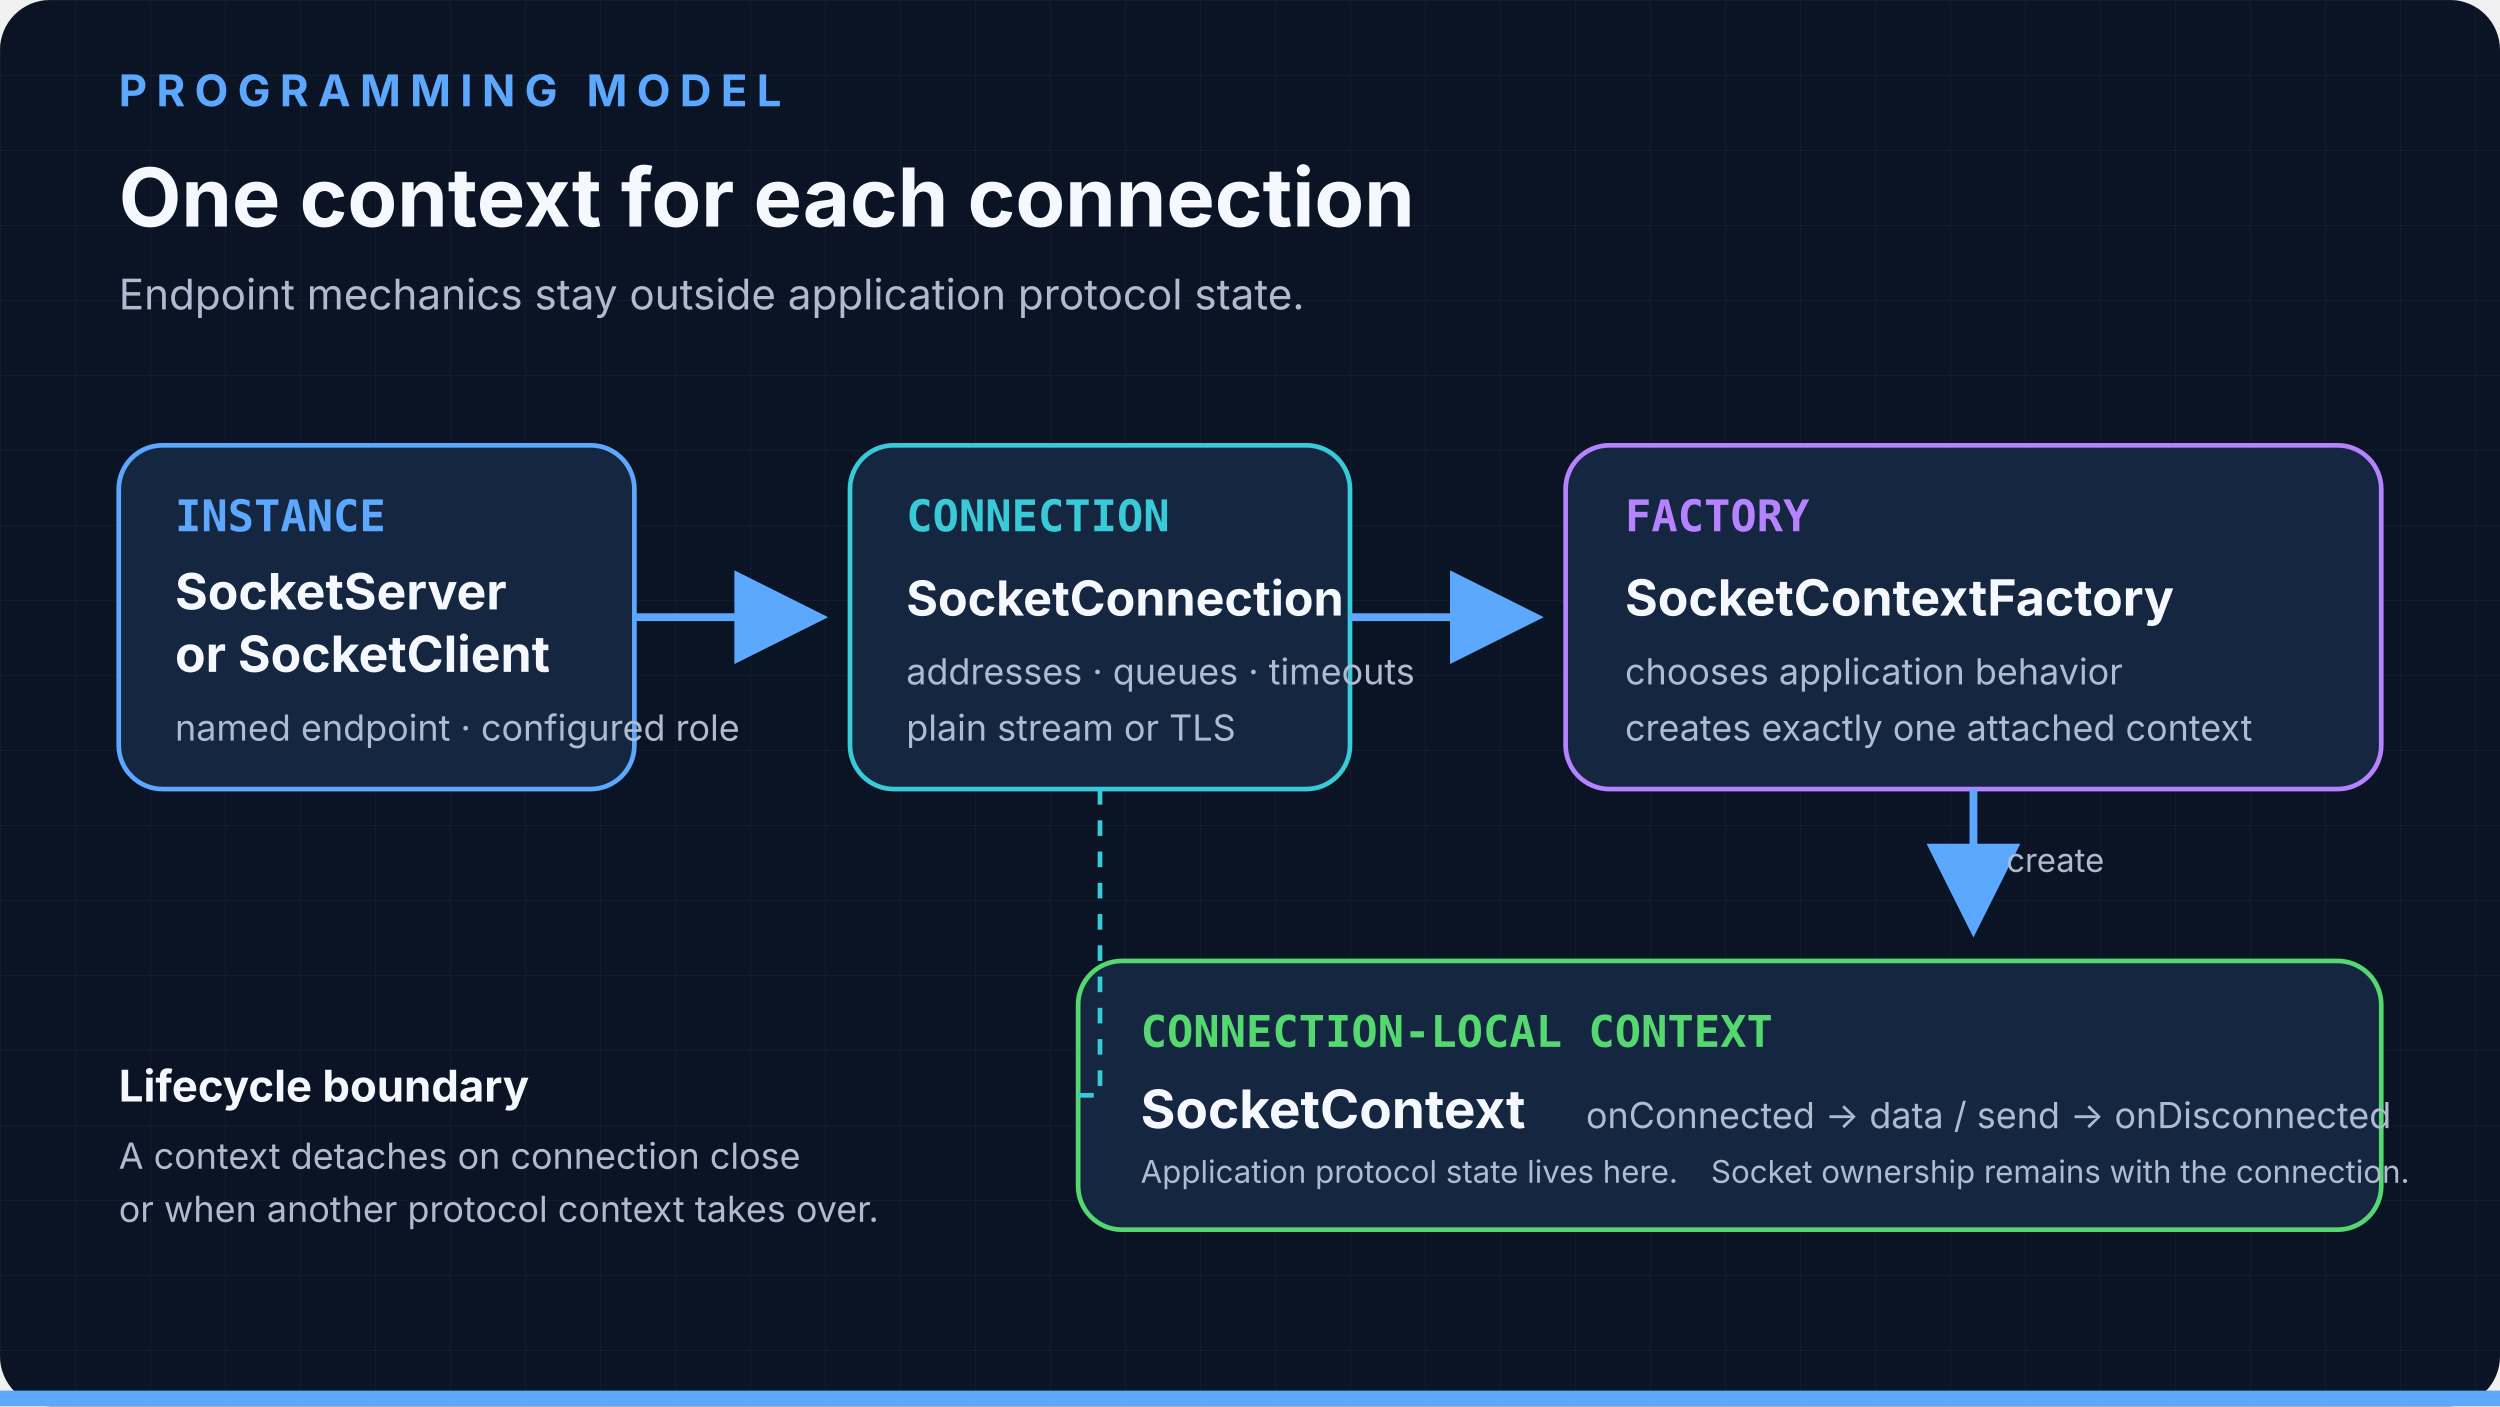
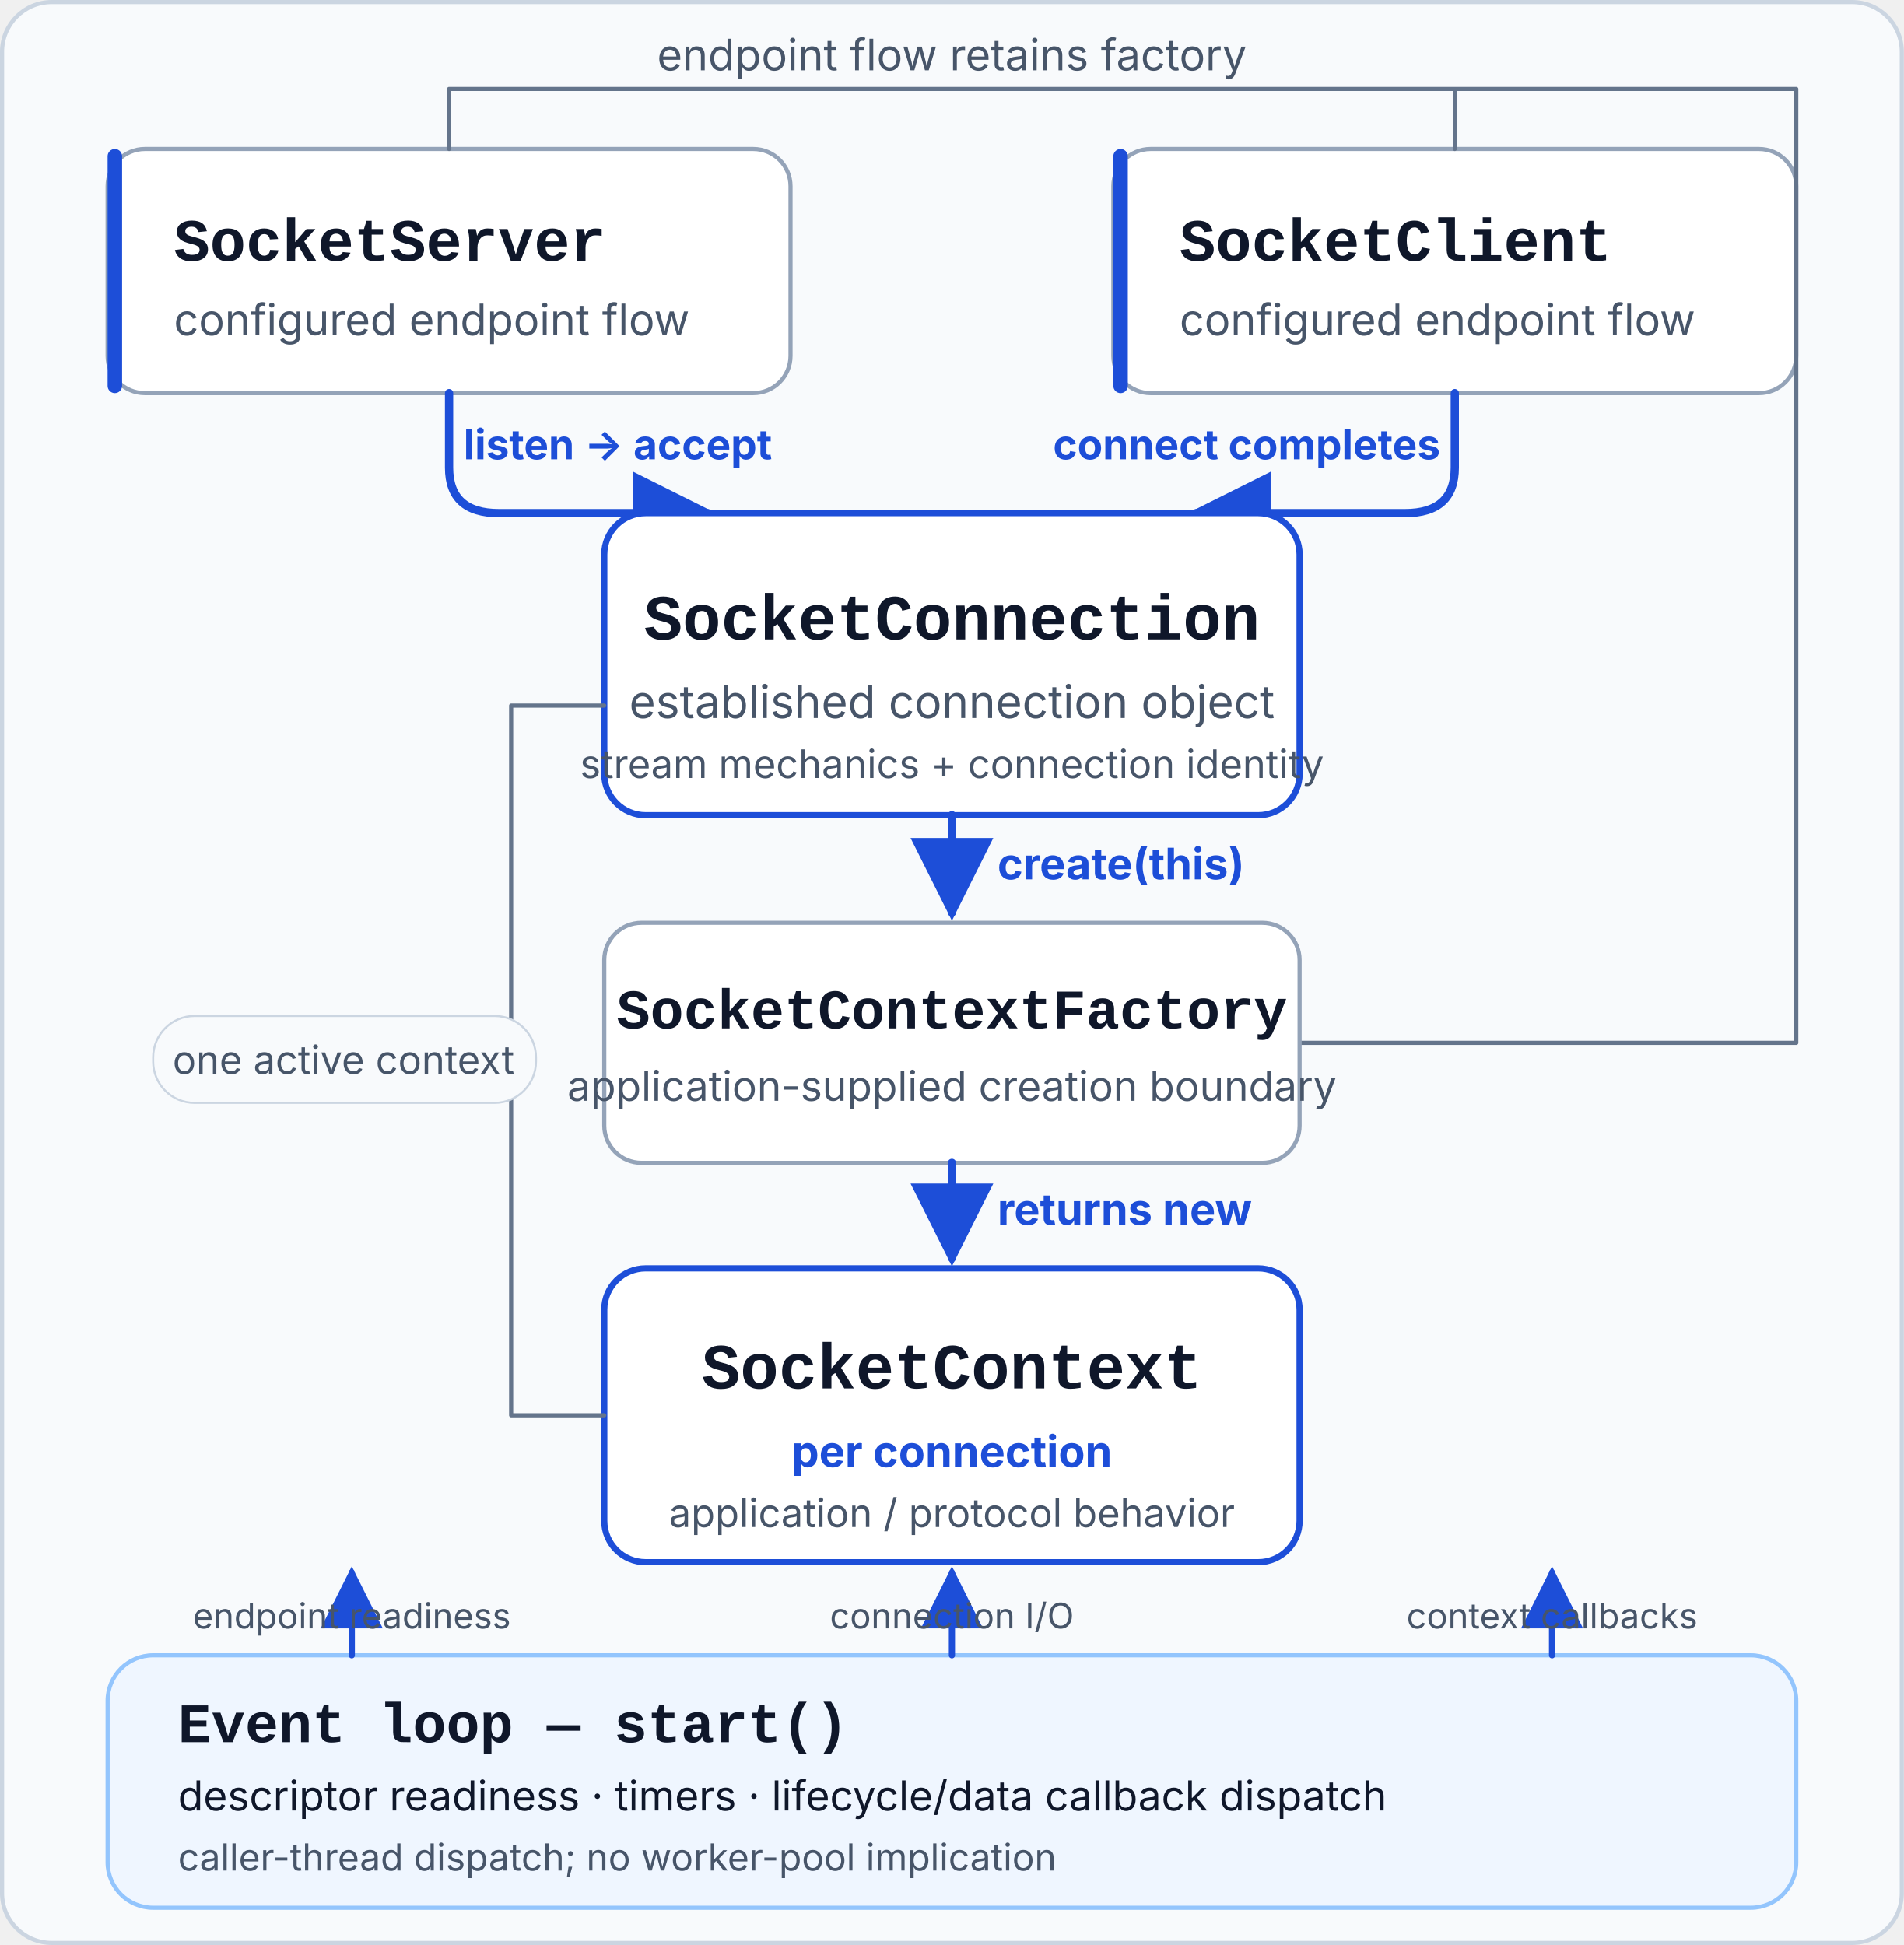
- <svg xmlns="http://www.w3.org/2000/svg" viewBox="0 0 1600 900" role="img" aria-labelledby="title desc">
+ <svg xmlns="http://www.w3.org/2000/svg" width="920" height="940" viewBox="0 0 920 940" role="img" aria-labelledby="title desc">
  <defs>
-     <pattern id="grid" width="48" height="48" patternUnits="userSpaceOnUse">
-       <path d="M48 0H0V48" fill="none" stroke="#20304a" stroke-width="1" opacity=".34" />
-     </pattern>
-     <marker id="arrow" markerWidth="12" markerHeight="12" refX="10" refY="6" orient="auto">
-       <path d="M0 0L12 6L0 12Z" fill="#5ca8ff" />
+     <marker id="runtime-arrow" markerWidth="10" markerHeight="10" refX="9" refY="5" orient="auto" markerUnits="strokeWidth">
+       <path d="M0,0 L10,5 L0,10 Z" fill="#1D4ED8" />
    </marker>
+     <style>
+       .canvas { fill:#F8FAFC; stroke:#CBD5E1; stroke-width:2; }
+       .node { fill:#FFFFFF; stroke:#94A3B8; stroke-width:2; }
+       .node-primary { fill:#FFFFFF; stroke:#1D4ED8; stroke-width:3; }
+       .rail { fill:#EFF6FF; stroke:#93C5FD; stroke-width:2; }
+       .api { font-family:ui-monospace,SFMono-Regular,Menlo,Monaco,Consolas,"Liberation Mono",monospace; fill:#0F172A; font-weight:700; }
+       .sans { font-family:-apple-system,BlinkMacSystemFont,"Segoe UI",sans-serif; fill:#0F172A; }
+       .muted { font-family:-apple-system,BlinkMacSystemFont,"Segoe UI",sans-serif; fill:#475569; }
+       .accent { font-family:-apple-system,BlinkMacSystemFont,"Segoe UI",sans-serif; fill:#1D4ED8; font-weight:700; }
+       .runtime { fill:none; stroke:#1D4ED8; stroke-width:4; marker-end:url(#runtime-arrow); stroke-linecap:round; stroke-linejoin:round; }
+       .assoc { fill:none; stroke:#64748B; stroke-width:2; stroke-linecap:round; stroke-linejoin:round; }
+       .dispatch { fill:none; stroke:#1D4ED8; stroke-width:3; marker-end:url(#runtime-arrow); stroke-linecap:round; }
+     </style>
  </defs>
-   <rect width="1600" height="900" rx="32" fill="#0b1425" />
-   <rect width="1600" height="900" rx="32" fill="url(#grid)" />
-   <rect y="890" width="1600" height="10" fill="#5ca8ff" />
-   <text x="76" y="68" fill="#5ca8ff" font-family="Inter,Segoe UI,sans-serif" font-size="28" font-weight="700" letter-spacing="6">PROGRAMMING MODEL</text>
-   <text x="76" y="145" fill="#f5f8ff" font-family="Inter,Segoe UI,sans-serif" font-size="52" font-weight="750">One context for each connection</text>
-   <text x="76" y="198" fill="#aebbd0" font-family="Inter,Segoe UI,sans-serif" font-size="27">Endpoint mechanics stay outside application protocol state.</text>
-   <rect x="76" y="285" width="330" height="220" rx="28" fill="#152640" stroke="#5ca8ff" stroke-width="3" />
-   <text x="112" y="340" fill="#5ca8ff" font-family="ui-monospace,SFMono-Regular,monospace" font-size="28" font-weight="700">INSTANCE</text>
-   <text x="112" y="390" fill="#f5f8ff" font-family="Inter,Segoe UI,sans-serif" font-size="32" font-weight="700">SocketServer</text>
-   <text x="112" y="430" fill="#f5f8ff" font-family="Inter,Segoe UI,sans-serif" font-size="32" font-weight="700">or SocketClient</text>
-   <text x="112" y="474" fill="#aebbd0" font-family="Inter,Segoe UI,sans-serif" font-size="23">named endpoint · configured role</text>
-   <path d="M406 395H520" stroke="#5ca8ff" stroke-width="5" fill="none" marker-end="url(#arrow)" />
-   <rect x="544" y="285" width="320" height="220" rx="28" fill="#152640" stroke="#38cad6" stroke-width="3" />
-   <text x="580" y="340" fill="#38cad6" font-family="ui-monospace,SFMono-Regular,monospace" font-size="28" font-weight="700">CONNECTION</text>
-   <text x="580" y="394" fill="#f5f8ff" font-family="Inter,Segoe UI,sans-serif" font-size="31" font-weight="700">SocketConnection</text>
-   <text x="580" y="438" fill="#aebbd0" font-family="Inter,Segoe UI,sans-serif" font-size="23">addresses · queues · timeouts</text>
-   <text x="580" y="474" fill="#aebbd0" font-family="Inter,Segoe UI,sans-serif" font-size="23">plain stream or TLS</text>
-   <path d="M864 395H978" stroke="#5ca8ff" stroke-width="5" fill="none" marker-end="url(#arrow)" />
-   <rect x="1002" y="285" width="522" height="220" rx="28" fill="#152640" stroke="#b583ff" stroke-width="3" />
-   <text x="1040" y="340" fill="#b583ff" font-family="ui-monospace,SFMono-Regular,monospace" font-size="28" font-weight="700">FACTORY</text>
-   <text x="1040" y="394" fill="#f5f8ff" font-family="Inter,Segoe UI,sans-serif" font-size="32" font-weight="700">SocketContextFactory</text>
-   <text x="1040" y="438" fill="#aebbd0" font-family="Inter,Segoe UI,sans-serif" font-size="23">chooses application behavior</text>
-   <text x="1040" y="474" fill="#aebbd0" font-family="Inter,Segoe UI,sans-serif" font-size="23">creates exactly one attached context</text>
-   <path d="M1263 505V590" stroke="#5ca8ff" stroke-width="5" fill="none" marker-end="url(#arrow)" />
-   <text x="1284" y="558" fill="#aebbd0" font-family="Inter,Segoe UI,sans-serif" font-size="21">create</text>
-   <rect x="690" y="615" width="834" height="172" rx="28" fill="#152640" stroke="#55d86f" stroke-width="3" />
-   <text x="730" y="670" fill="#55d86f" font-family="ui-monospace,SFMono-Regular,monospace" font-size="28" font-weight="700">CONNECTION-LOCAL CONTEXT</text>
-   <text x="730" y="722" fill="#f5f8ff" font-family="Inter,Segoe UI,sans-serif" font-size="34" font-weight="700">SocketContext</text>
-   <text x="1015" y="722" fill="#aebbd0" font-family="Inter,Segoe UI,sans-serif" font-size="23">onConnected → data / send → onDisconnected</text>
-   <text x="730" y="757" fill="#aebbd0" font-family="Inter,Segoe UI,sans-serif" font-size="20">Application protocol state lives here.</text>
-   <text x="1095" y="757" fill="#aebbd0" font-family="Inter,Segoe UI,sans-serif" font-size="20">Socket ownership remains with the connection.</text>
-   <path d="M704 505V701H690" stroke="#38cad6" stroke-width="3" stroke-dasharray="10 10" fill="none" />
-   <text x="76" y="705" fill="#f5f8ff" font-family="Inter,Segoe UI,sans-serif" font-size="28" font-weight="700">Lifecycle boundary</text>
-   <text x="76" y="748" fill="#aebbd0" font-family="Inter,Segoe UI,sans-serif" font-size="23">A context detaches on connection close</text>
-   <text x="76" y="782" fill="#aebbd0" font-family="Inter,Segoe UI,sans-serif" font-size="23">or when another protocol context takes over.</text>
+   <rect class="canvas" x="1" y="1" width="918" height="938" rx="24" />
+   <rect class="node" x="52" y="72" width="330" height="118" rx="18" />
+   <rect x="52" y="72" width="7" height="118" rx="3.5" fill="#1D4ED8" />
+   <text class="api" x="84" y="126" font-size="29">SocketServer</text>
+   <text class="muted" x="84" y="162" font-size="21">configured endpoint flow</text>
+   <rect class="node" x="538" y="72" width="330" height="118" rx="18" />
+   <rect x="538" y="72" width="7" height="118" rx="3.5" fill="#1D4ED8" />
+   <text class="api" x="570" y="126" font-size="29">SocketClient</text>
+   <text class="muted" x="570" y="162" font-size="21">configured endpoint flow</text>
+   <path class="assoc" d="M217 72 V43 H703 V72 M703 43 H868 V504 H628" />
+   <text class="muted" x="460" y="34" font-size="21" text-anchor="middle">endpoint flow retains factory</text>
+   <path class="runtime" d="M217 190 V226 Q217 248 241 248 H342" />
+   <text class="accent" x="224" y="222" font-size="20">listen → accept</text>
+   <path class="runtime" d="M703 190 V226 Q703 248 679 248 H578" />
+   <text class="accent" x="696" y="222" font-size="20" text-anchor="end">connect completes</text>
+   <rect class="node-primary" x="292" y="248" width="336" height="146" rx="20" />
+   <text class="api" x="460" y="309" font-size="31" text-anchor="middle">SocketConnection</text>
+   <text class="muted" x="460" y="347" font-size="22" text-anchor="middle">established connection object</text>
+   <text class="muted" x="460" y="376" font-size="19" text-anchor="middle">stream mechanics + connection identity</text>
+   <path class="runtime" d="M460 394 V441" />
+   <text class="accent" x="482" y="425" font-size="21">create(this)</text>
+   <rect class="node" x="292" y="446" width="336" height="116" rx="18" />
+   <text class="api" x="460" y="497" font-size="27" text-anchor="middle">SocketContextFactory</text>
+   <text class="muted" x="460" y="532" font-size="20" text-anchor="middle">application-supplied creation boundary</text>
+   <path class="runtime" d="M460 562 V608" />
+   <text class="accent" x="482" y="592" font-size="21">returns new</text>
+   <rect class="node-primary" x="292" y="613" width="336" height="142" rx="20" />
+   <text class="api" x="460" y="671" font-size="31" text-anchor="middle">SocketContext</text>
+   <text class="accent" x="460" y="709" font-size="21" text-anchor="middle">per connection</text>
+   <text class="muted" x="460" y="738" font-size="19" text-anchor="middle">application / protocol behavior</text>
+   <path class="assoc" d="M292 341 H247 V684 H292" />
+   <rect x="74" y="491" width="185" height="42" rx="20" fill="#F8FAFC" stroke="#CBD5E1" />
+   <text class="muted" x="166" y="519" font-size="19" text-anchor="middle">one active context</text>
+   <rect class="rail" x="52" y="800" width="816" height="122" rx="22" />
+   <text class="api" x="86" y="842" font-size="27">Event loop — start()</text>
+   <text class="sans" x="86" y="875" font-size="20">descriptor readiness · timers · lifecycle/data callback dispatch</text>
+   <text class="muted" x="86" y="904" font-size="18">caller-thread dispatch; no worker-pool implication</text>
+   <path class="dispatch" d="M170 800 V760" />
+   <path class="dispatch" d="M460 800 V760" />
+   <path class="dispatch" d="M750 800 V760" />
+   <text class="muted" x="170" y="787" font-size="17" text-anchor="middle">endpoint readiness</text>
+   <text class="muted" x="460" y="787" font-size="17" text-anchor="middle">connection I/O</text>
+   <text class="muted" x="750" y="787" font-size="17" text-anchor="middle">context callbacks</text>
</svg>
